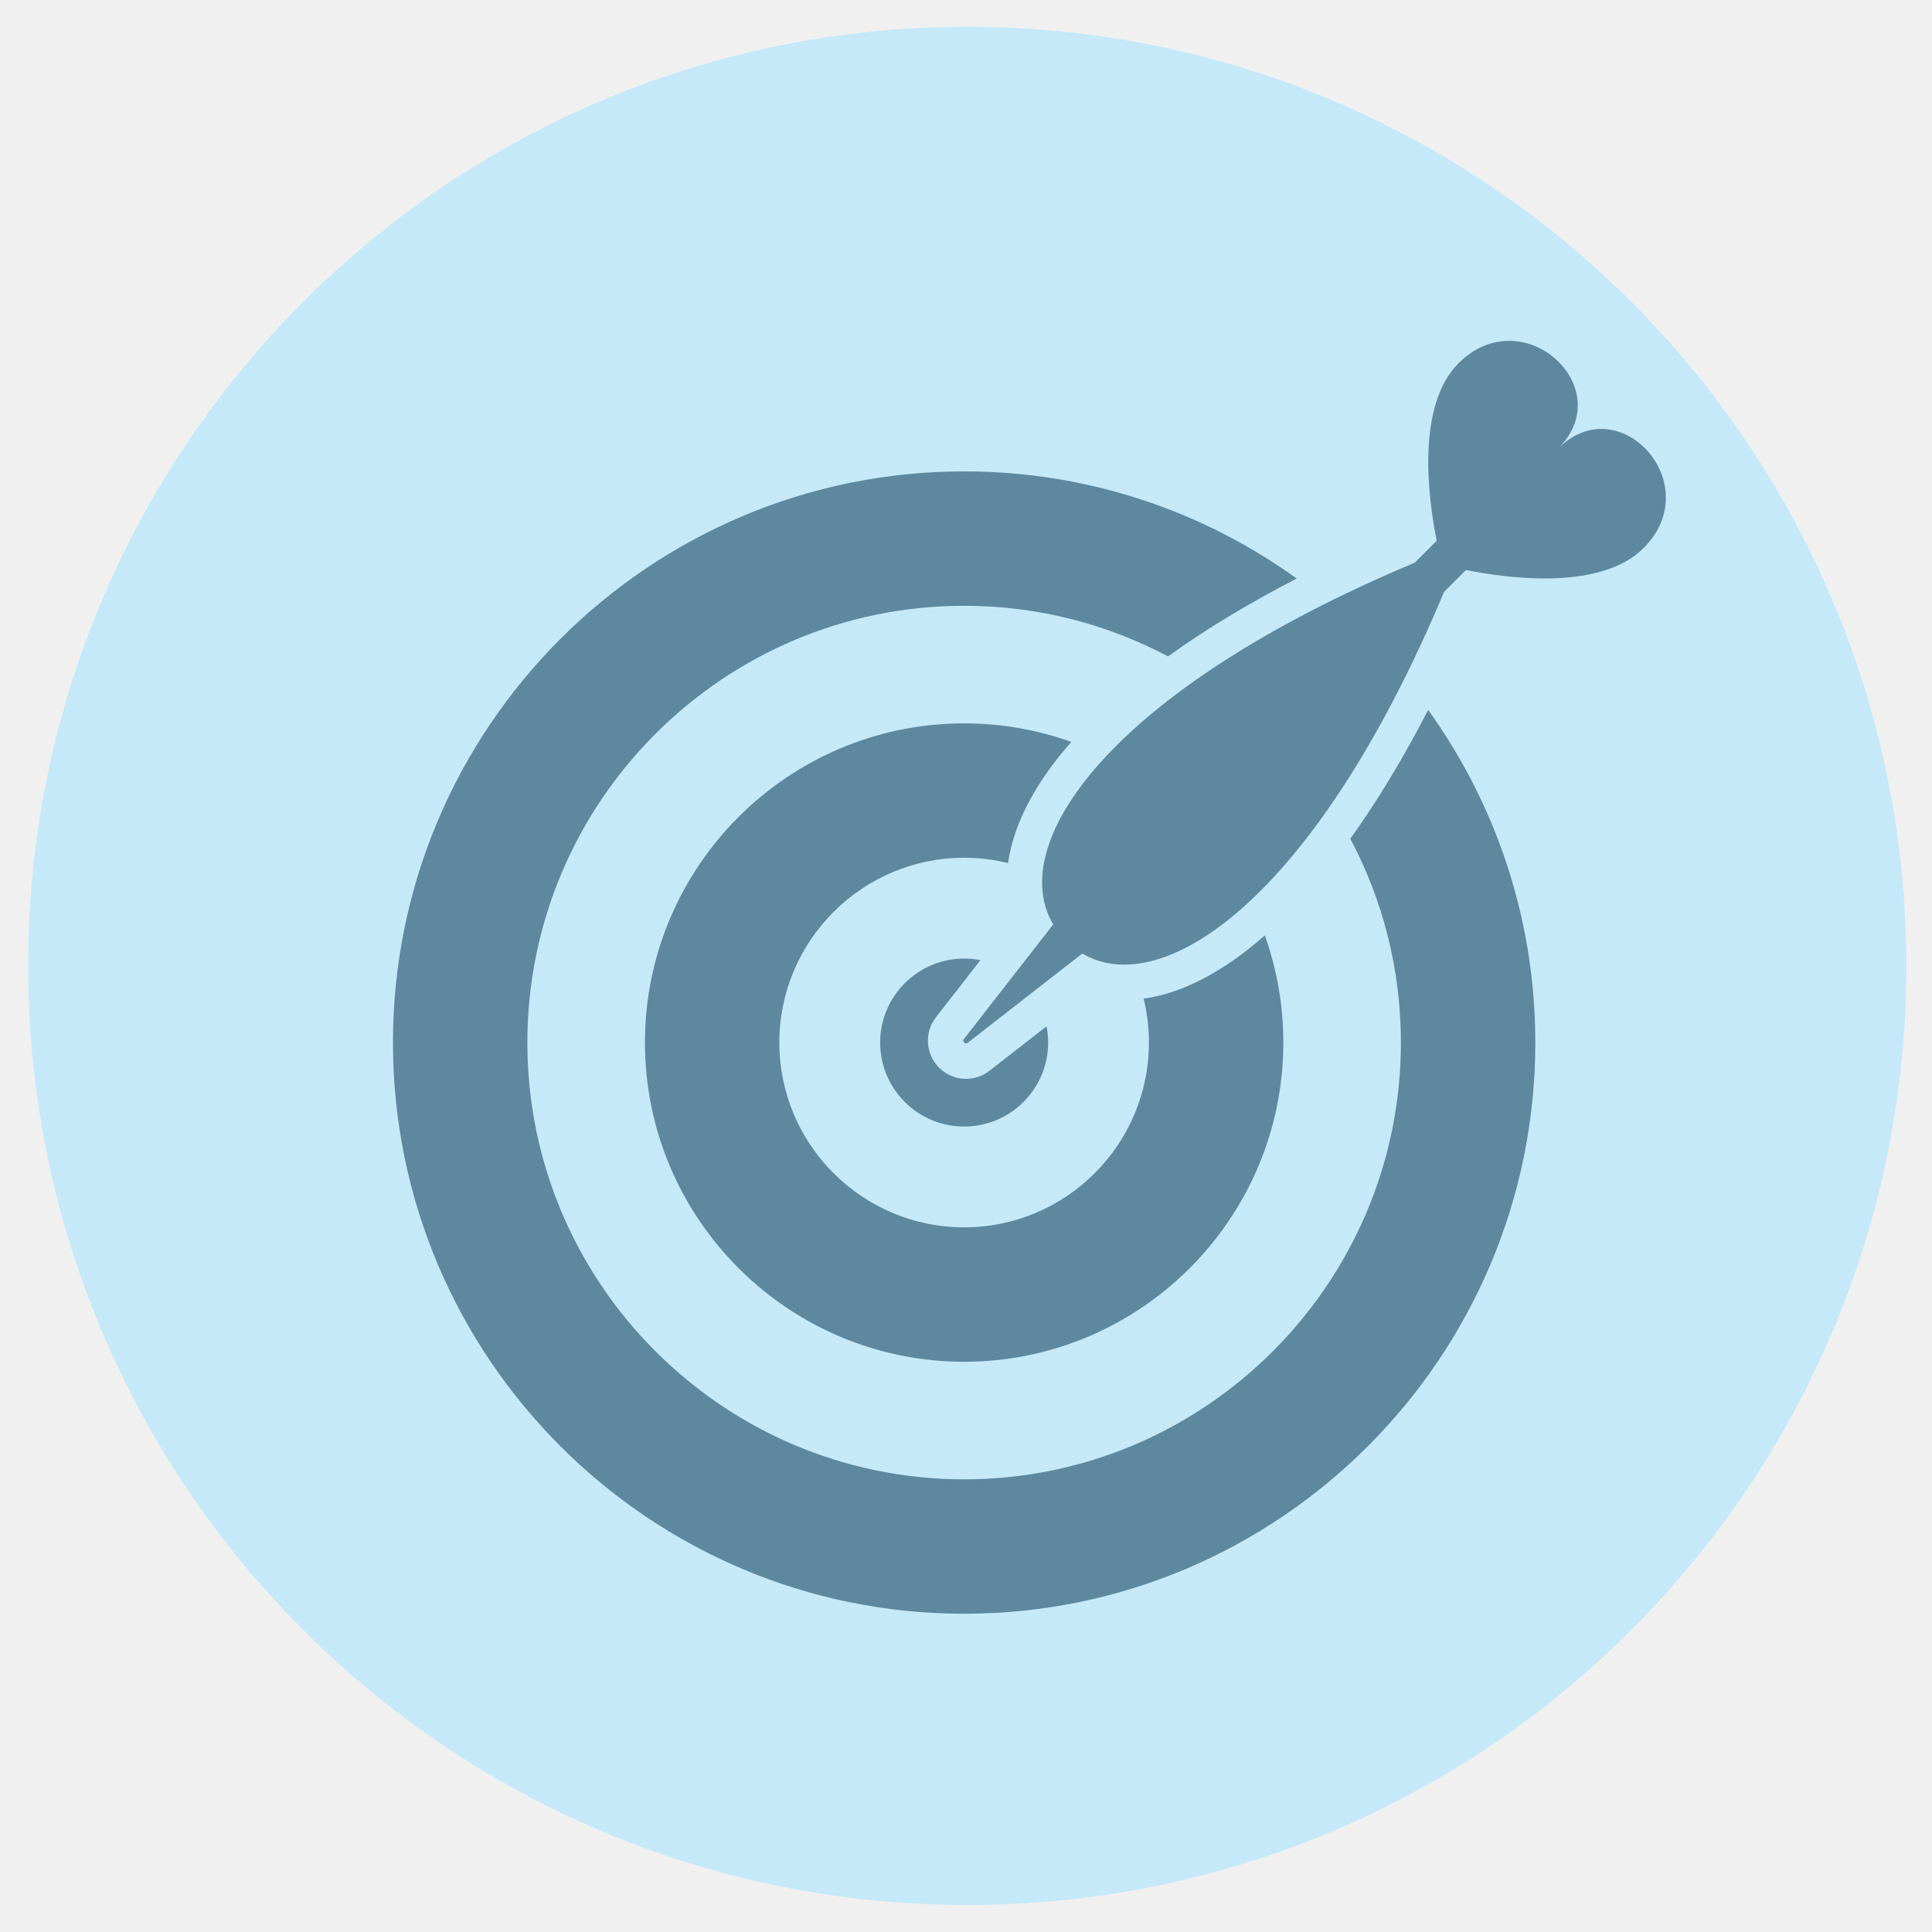
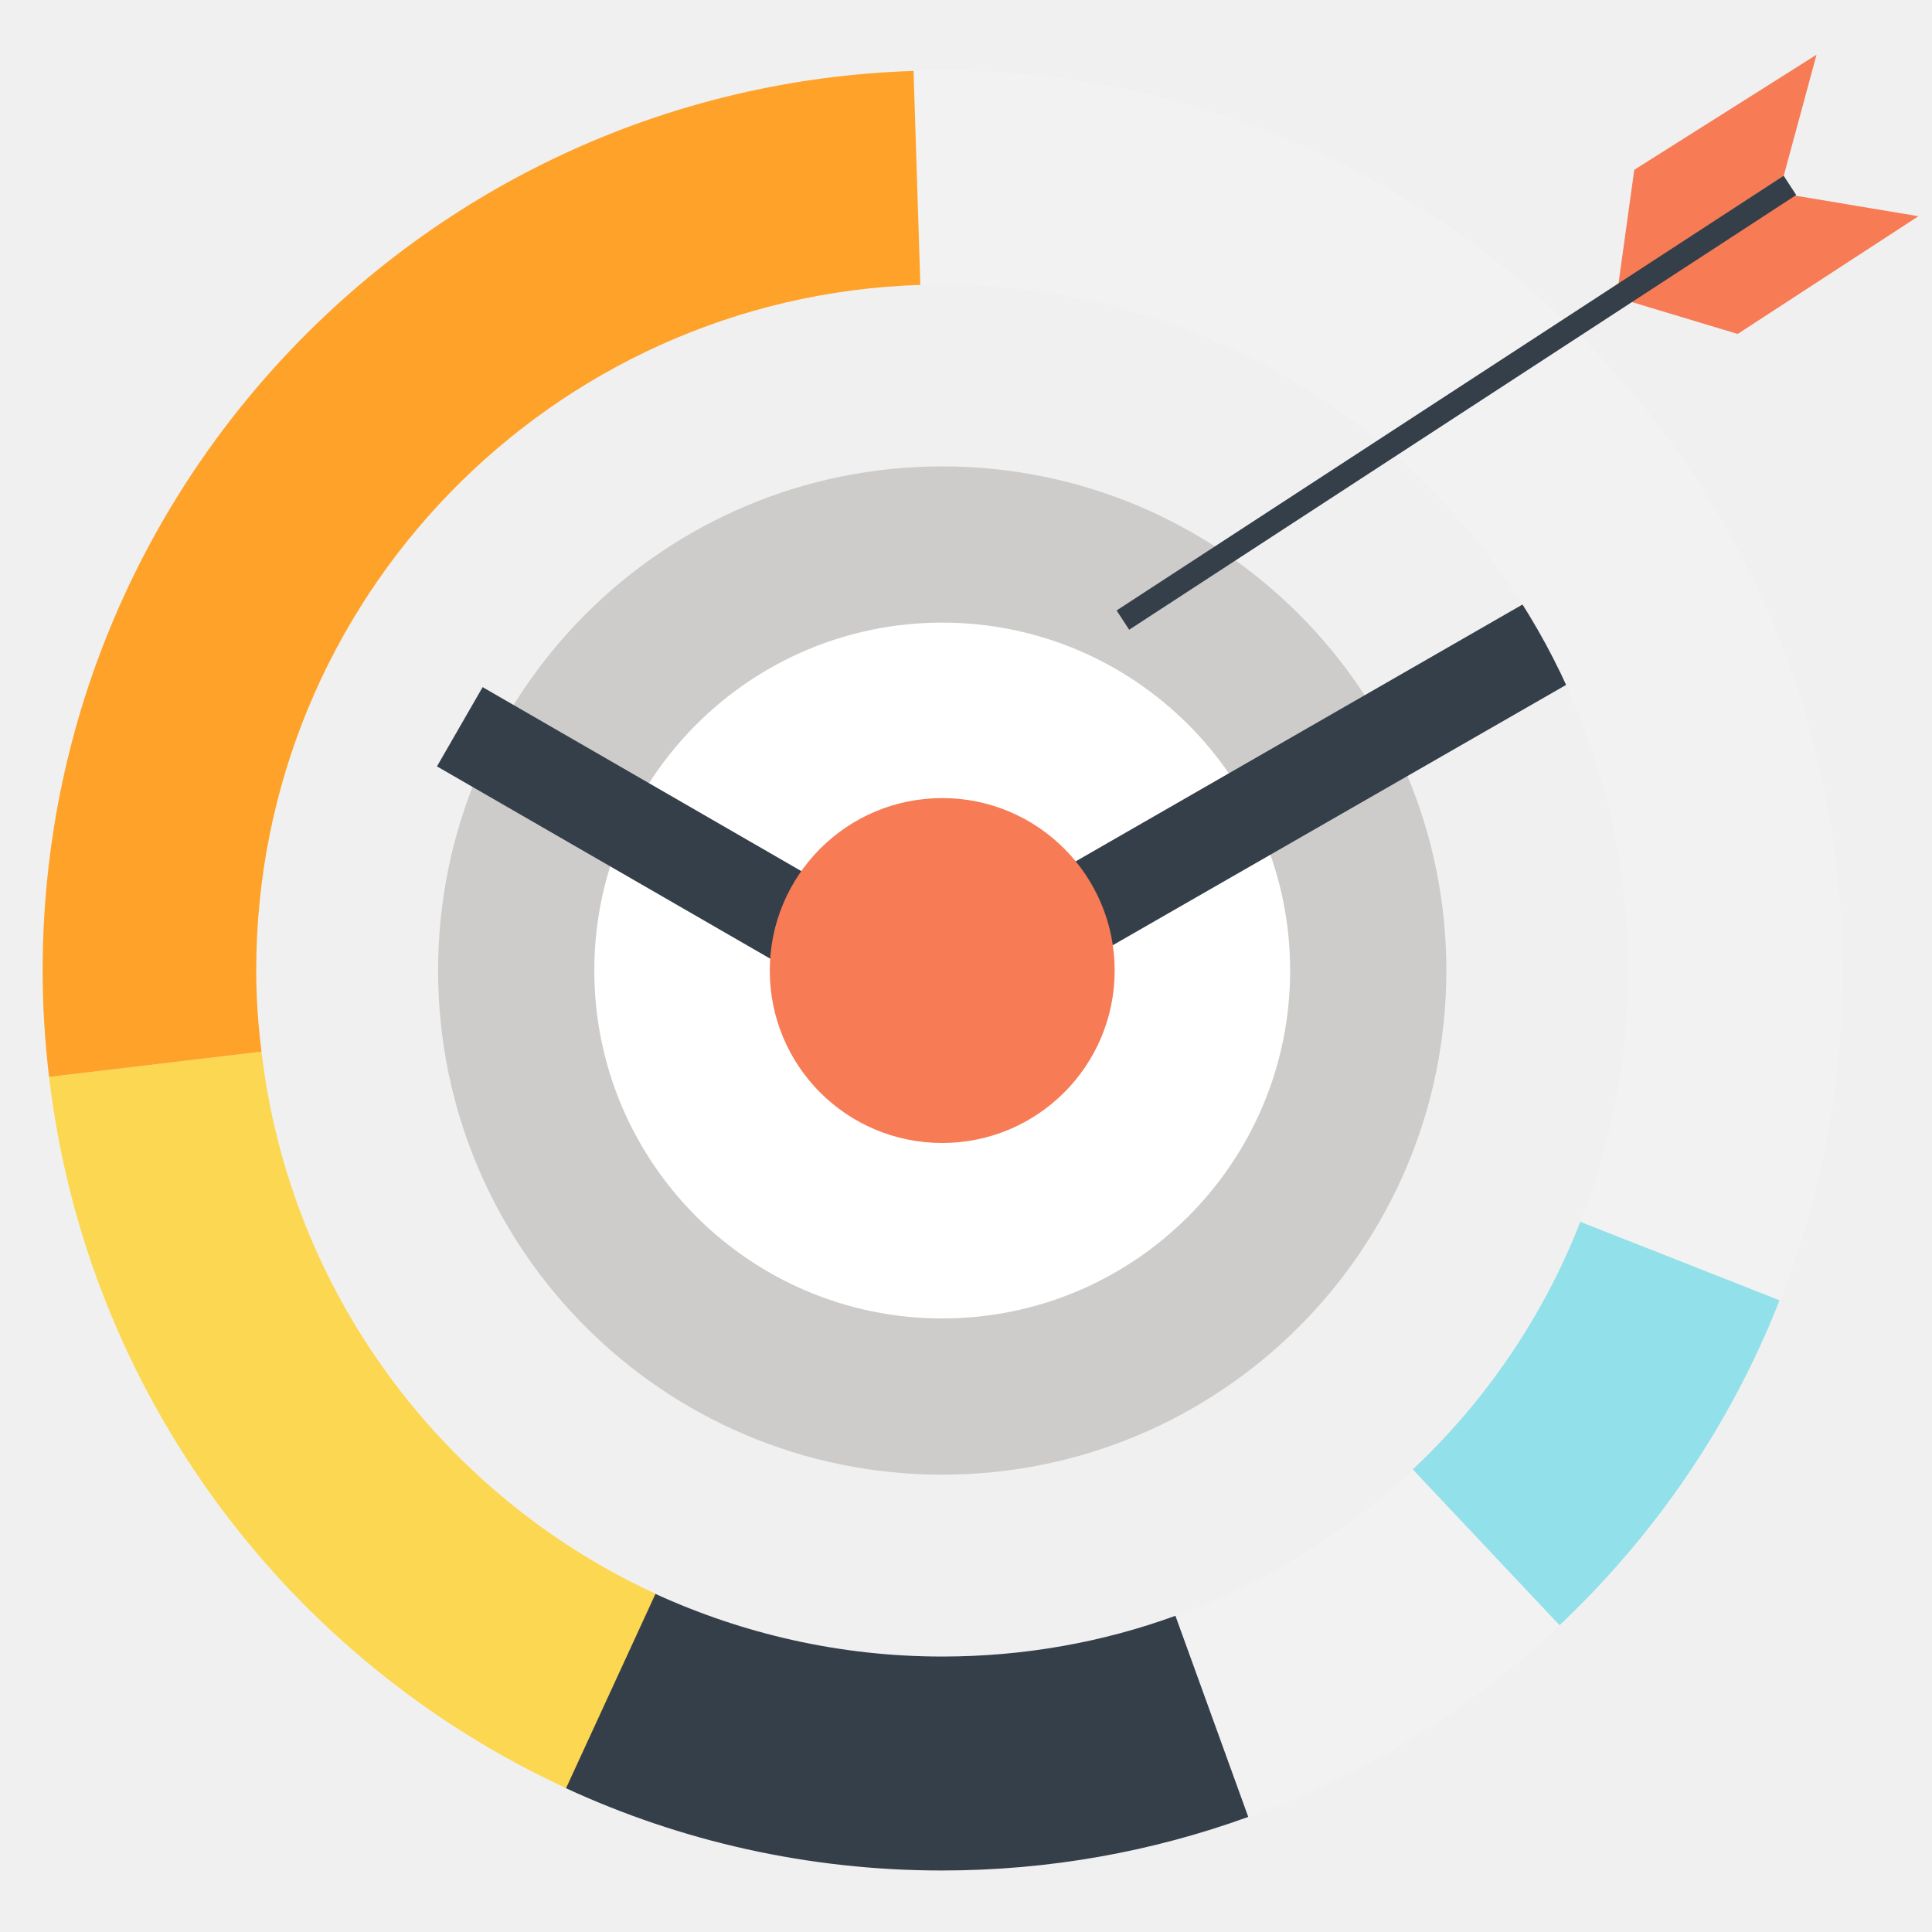
- <svg xmlns="http://www.w3.org/2000/svg" version="1.1" x="0px" y="0px" viewBox="0 0 512 512" style="enable-background:new 0 0 512 512;" xml:space="preserve">
-   <style type="text/css">
- 	.st0{fill:#C5E9F9;}
- 	.st1{fill:#5E889E;}
- </style>
-   <g id="Layer_1">
-     <circle class="st0" cx="256.328" cy="255.968" r="248.873" />
-   </g>
-   <g id="Layer_2">
+ <svg xmlns="http://www.w3.org/2000/svg" version="1.1" id="Layer_1" width="150px" height="150px" viewBox="0 0 512 512" enable-background="new 0 0 512 512" xml:space="preserve">
+   <g>
    <g>
-       <path class="st1" d="M283.909,196.612c-7.207,8.191-12.287,16.428-14.973,24.546    c-0.847,2.569-1.44,5.095-1.793,7.57c-3.736-0.917-7.625-1.412-11.635-1.412    c-27.002,0-48.974,21.974-48.974,48.974c0,27.004,21.971,48.971,48.974,48.971    c27.002,0,48.971-21.967,48.971-48.971c0-4.006-0.491-7.904-1.408-11.638c10.279-1.437,21.173-7.125,32.123-16.754    c3.166,8.884,4.902,18.437,4.902,28.392c0,46.64-37.948,84.59-84.587,84.59    c-46.643,0-84.59-37.95-84.59-84.59c0-46.642,37.947-84.587,84.59-84.587    C265.468,191.702,275.03,193.443,283.909,196.612z M378.48,188.14c-6.581,12.763-13.504,24.219-20.63,34.13    c8.553,16.136,13.402,34.519,13.402,54.021c0,63.829-51.914,115.749-115.744,115.749    c-63.824,0-115.749-51.921-115.749-115.749c0-63.825,51.926-115.751,115.749-115.751    c19.503,0,37.891,4.856,54.032,13.411c9.877-7.113,21.306-14.031,34.111-20.635    c-24.841-17.858-55.281-28.392-88.144-28.392c-83.465,0-151.368,67.907-151.368,151.367    c0,83.465,67.904,151.368,151.369,151.368c83.458,0,151.367-67.904,151.367-151.369    C406.875,243.427,396.34,212.984,378.48,188.14z M259.821,254.46c-1.395-0.282-2.837-0.428-4.313-0.428    c-12.279,0-22.259,9.985-22.259,22.261s9.98,22.259,22.259,22.259c12.276,0,22.261-9.983,22.261-22.259    c0-1.476-0.152-2.916-0.422-4.311l-15.116,11.778c-1.761,1.376-3.97,2.14-6.22,2.14    c-2.695,0-5.239-1.054-7.148-2.962c-3.601-3.606-3.954-9.359-0.818-13.372L259.821,254.46z" />
-       <path class="st1" d="M388.49,151.058c11.515,2.302,35.803,5.461,47.072-5.809    c16.983-16.985-6.414-42.592-22.576-26.437c16.162-16.155-9.45-39.559-26.44-22.574    c-11.264,11.267-8.104,35.553-5.806,47.068l-5.8,5.802c-81.584,34.238-108.372,74.701-95.83,95.88    l-23.659,30.357c-0.218,0.282-0.197,0.685,0.059,0.946c0.256,0.26,0.664,0.278,0.951,0.056l30.353-23.651    c21.169,12.537,61.636-14.246,95.877-95.835L388.49,151.058z" />
+       <path fill="#F2F2F2" d="M249.7,18.7C118,18.7,11.3,125.5,11.3,257.2c0,131.7,106.8,238.5,238.5,238.5    c131.7,0,238.5-106.8,238.5-238.5C488.2,125.5,381.4,18.7,249.7,18.7z M249.7,439c-100.4,0-181.8-81.4-181.8-181.8    c0-100.4,81.4-181.8,181.8-181.8c100.4,0,181.8,81.4,181.8,181.8C431.5,357.6,350.1,439,249.7,439z" />
    </g>
  </g>
+   <g>
+     <path fill="#CDCCCA" d="M383.3,257.2c0,73.8-59.8,133.6-133.6,133.6c-73.8,0-133.6-59.8-133.6-133.6c0-73.8,59.8-133.6,133.6-133.6   C323.5,123.6,383.3,183.4,383.3,257.2z" />
+   </g>
+   <g>
+     <path fill="#FFFFFF" d="M341.9,257.2c0,50.9-41.3,92.2-92.2,92.2c-50.9,0-92.2-41.3-92.2-92.2c0-50.9,41.3-92.2,92.2-92.2   C300.6,165,341.9,206.3,341.9,257.2z" />
+   </g>
+   <g>
+     <g>
+       <polygon fill="#353F49" points="246.3,278.4 115.8,203.1 127.9,182.1 246.4,250.5 417.4,152.2 429.5,173.2   " />
+     </g>
+   </g>
+   <g>
+     <path fill="#F77B55" d="M295.4,257.2c0,25.2-20.4,45.7-45.7,45.7s-45.7-20.4-45.7-45.7c0-25.2,20.4-45.7,45.7-45.7   S295.4,232,295.4,257.2z" />
+   </g>
+   <g>
+     <path fill="#F2F2F2" d="M249.7,75.4c100.4,0,181.8,81.4,181.8,181.8c0,23.5-4.5,46-12.7,66.6l52.8,20.8   c10.7-27.1,16.5-56.6,16.5-87.4c0-131.7-106.8-238.5-238.5-238.5c-2.5,0-5.1,0.1-7.6,0.1l1.8,56.7   C245.9,75.5,247.8,75.4,249.7,75.4z" />
+   </g>
+   <g>
+     <path fill="#FCD751" d="M173.8,422.4c-56.3-25.9-97-79.7-104.5-143.7l-56.3,6.7c9.9,83.9,63.3,154.5,137.1,188.5L173.8,422.4z" />
+   </g>
+   <g>
+     <path fill="#353F49" d="M249.7,439c-27.1,0-52.8-6-76-16.6l-23.7,51.5c30.3,14,64.1,21.8,99.6,21.8c28.5,0,55.8-5,81.2-14.2   l-19.3-53.3C292.3,435.2,271.4,439,249.7,439z" />
+   </g>
+   <g>
+     <path fill="#FFA229" d="M67.9,257.2c0-98.5,78.3-178.6,176-181.7l-1.8-56.7C113.9,22.9,11.3,128,11.3,257.2   c0,9.5,0.6,18.9,1.7,28.2l56.3-6.7C68.4,271.6,67.9,264.5,67.9,257.2z" />
+   </g>
+   <g>
+     <path fill="#92E0EA" d="M374.4,389.4l38.9,41.3c25.3-23.9,45.4-53.2,58.3-86.1l-52.8-20.8C409,348.9,393.7,371.3,374.4,389.4z" />
+   </g>
+   <g>
+     <polygon fill="#F77B55" points="428.9,75.3 433.1,45 481.4,14.5 472.7,46.6  " />
+   </g>
+   <g>
+     <polygon fill="#F77B55" points="431.3,79.7 460.5,88.5 508.4,57.3 475.5,51.8  " />
+   </g>
+   <g>
+     <rect x="382.9" y="1.2" transform="matrix(0.546 0.8378 -0.8378 0.546 264.6273 -274.8791)" fill="#353F49" width="6.1" height="211" />
+   </g>
</svg>
